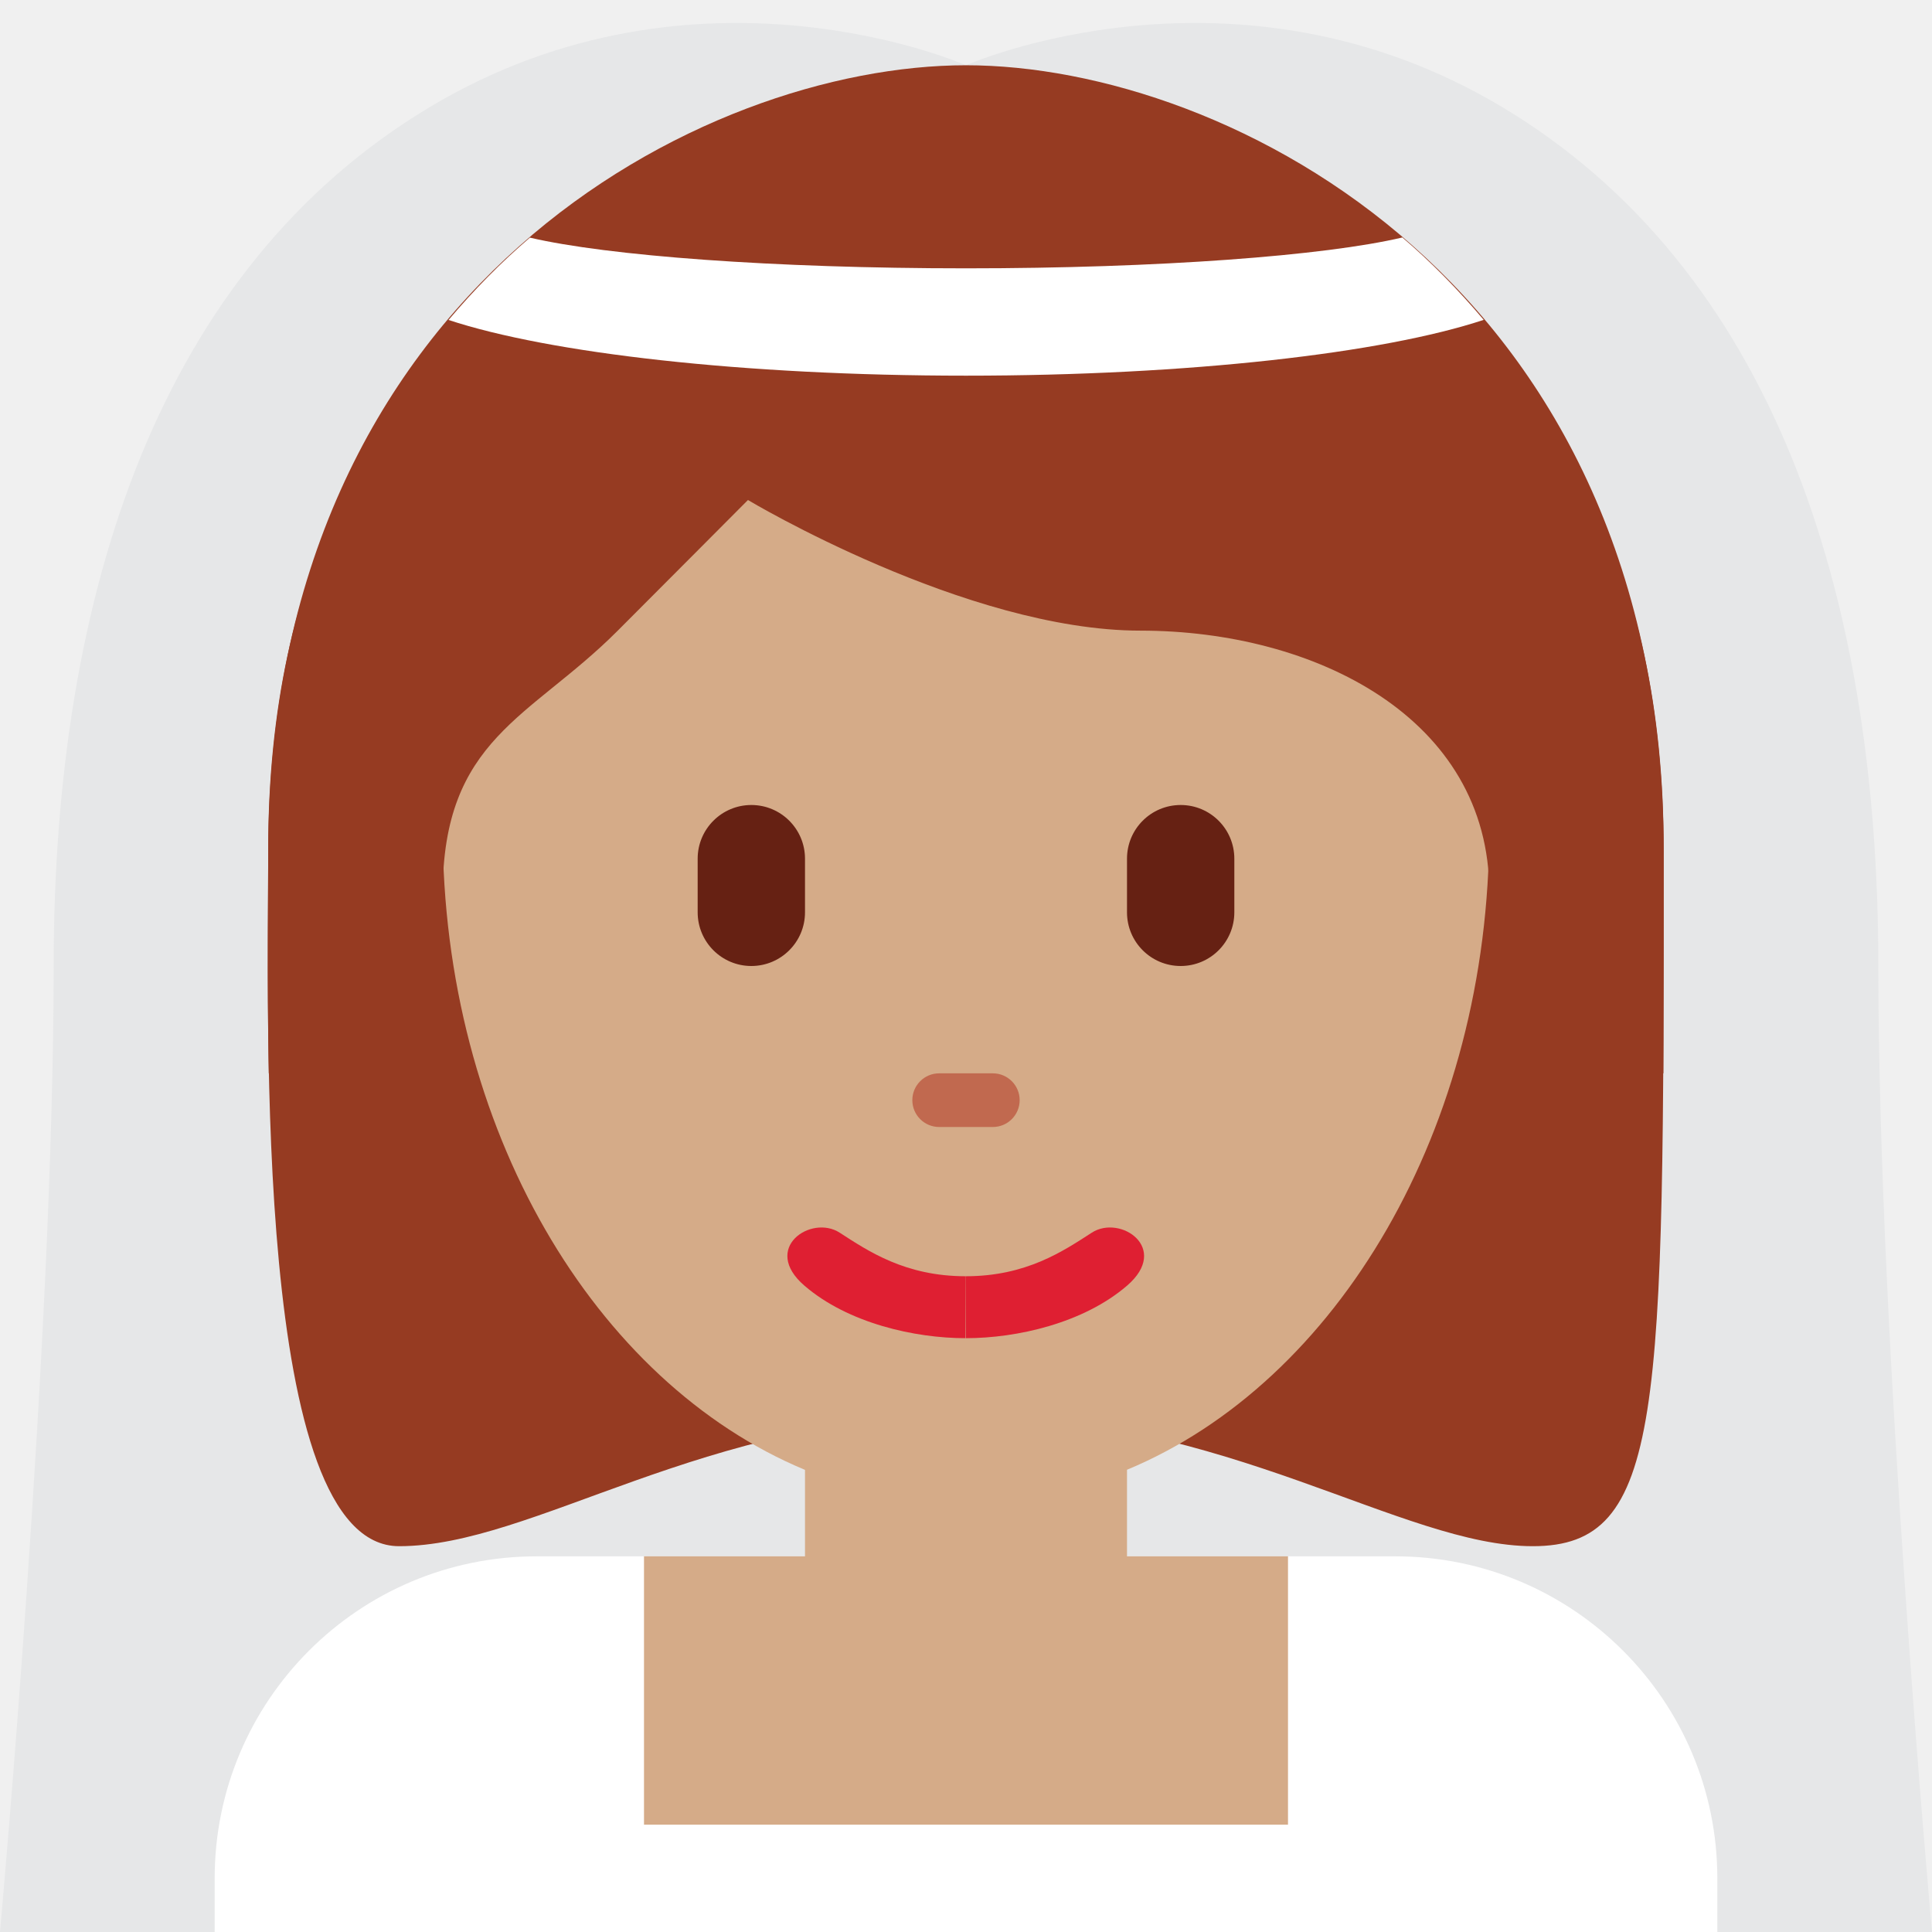
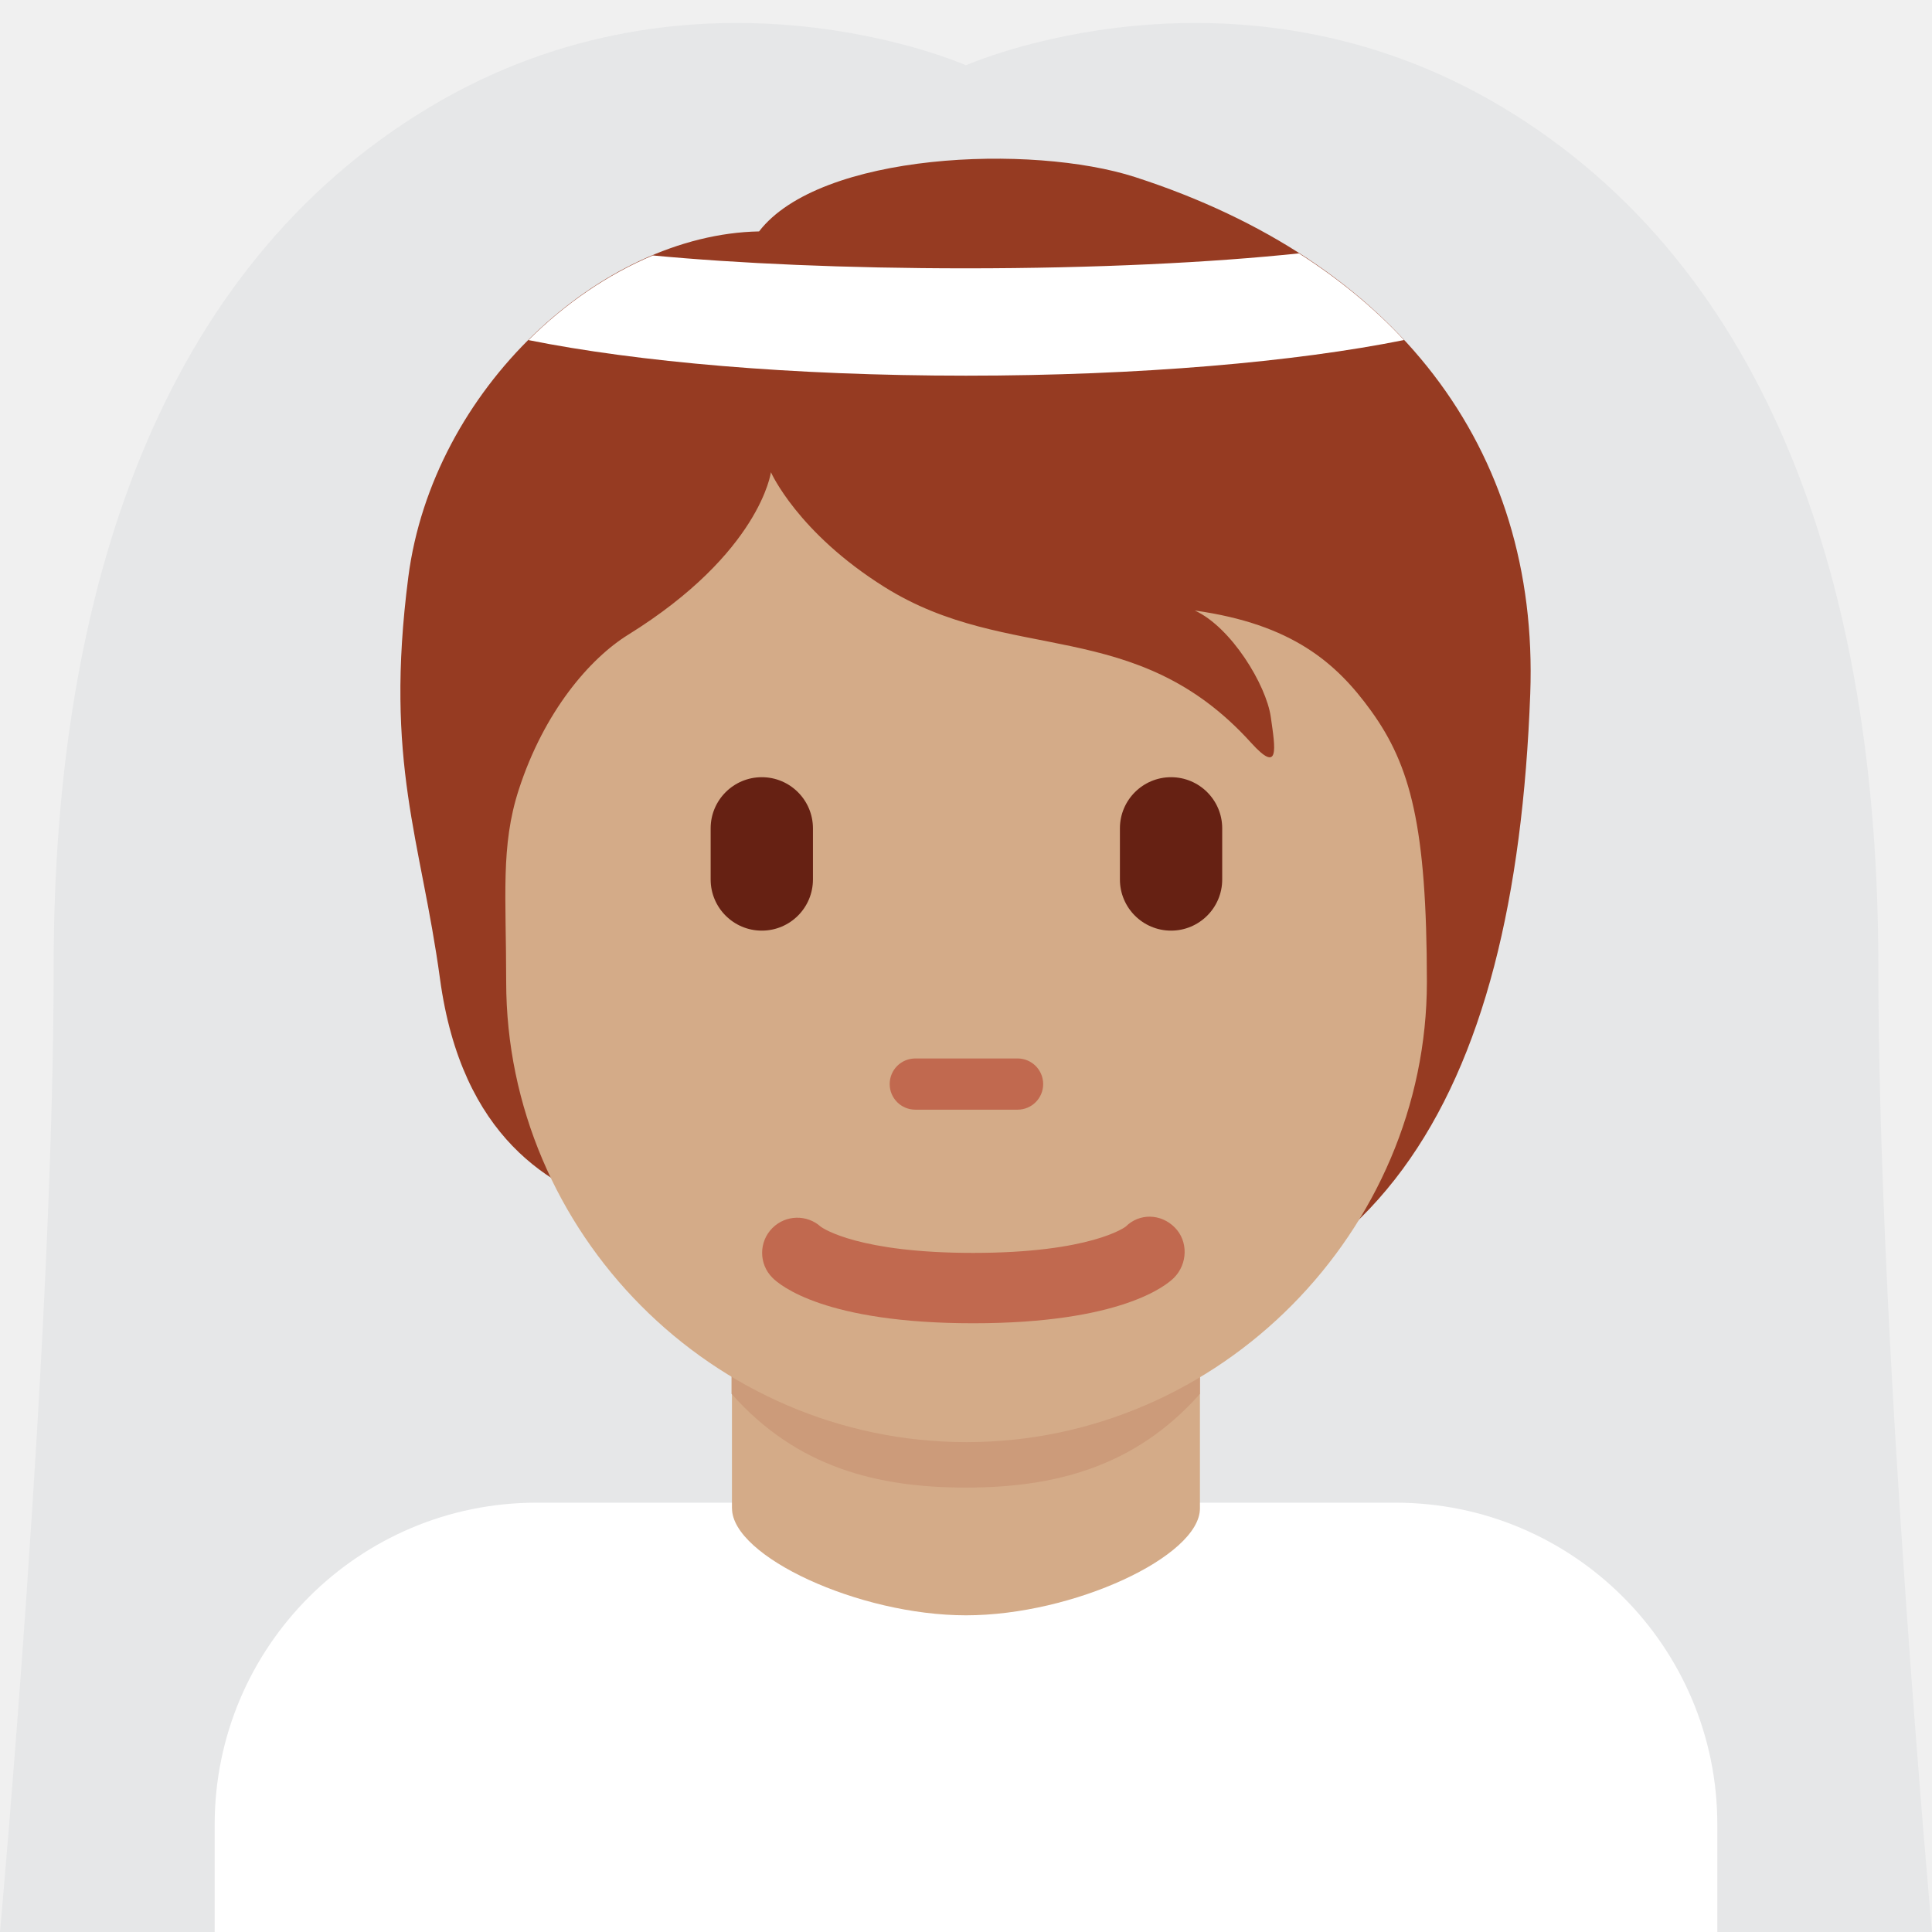
<svg xmlns="http://www.w3.org/2000/svg" viewBox="0 0 36 36">
  <path fill="#E6E7E8" d="M35 18c0-7.002-2-13-7-16s-10-.784-10-.784v.034l-.001-.034S13-1 8 2s-7 8.998-7 16c0 7.003-1 18-1 18h36s-1-10.998-1-18z" />
-   <path fill="#963B22" d="M17.999 2.809C22.875 2.809 31 5.247 31 15.81c0 10.564 0 13.001-2.438 13.001s-5.688-2.438-10.563-2.438c-4.876 0-8.056 2.438-10.563 2.438-2.716 0-2.438-9.751-2.438-13.001 0-10.563 8.125-13.001 13.001-13.001z" />
-   <path fill="#FFF" d="M32 36v-1c0-3.313-2.687-6-6-6H10c-3.313 0-6 2.687-6 6v1h28z" />
-   <path fill="#D5AB88" d="M27.75 15.455c0-6.928-4.366-12.544-9.751-12.544s-9.75 5.616-9.75 12.544c0 5.581 2.835 10.305 6.751 11.934V29h-3v5h12v-5h-3v-1.613c3.916-1.629 6.75-6.353 6.75-11.932z" />
-   <path fill="#963B22" d="M5.863 20c-.025 0-.052-.59-.052-.876 0-4.063 2.438.425 2.438-2.47s1.625-3.266 3.25-4.891c.812-.812 2.438-2.446 2.438-2.446s4.063 2.434 7.314 2.434c3.25 0 6.5 1.624 6.5 4.874s2.438-1.563 2.438 2.5c0 .289-.027.875-.047.875h.853C31 19 31 17.392 31 15.874 31 5.311 22.875 1.216 17.999 1.216c-4.876 0-13.001 4.11-13.001 14.674 0 .942-.023 2.11.01 4.11h.855z" />
-   <path fill="#662113" d="M14 18c-.552 0-1-.448-1-1v-1c0-.552.448-1 1-1s1 .448 1 1v1c0 .552-.448 1-1 1zm8 0c-.553 0-1-.448-1-1v-1c0-.552.447-1 1-1s1 .448 1 1v1c0 .552-.447 1-1 1z" />
-   <path fill="#FFF" d="M27.647 5.96c-.477-.564-.981-1.079-1.516-1.535C24.69 4.765 21.596 5 18 5c-3.591 0-6.682-.234-8.126-.572-.534.456-1.04.97-1.516 1.534C10.229 6.58 13.844 7 18 7c4.159 0 7.777-.42 9.647-1.04z" />
-   <path fill="#C1694F" d="M19 20.5c0 .276-.224.5-.5.5h-1c-.276 0-.5-.224-.5-.5s.224-.5.5-.5h1c.276 0 .5.224.5.5z" />
-   <path fill="#DF1F32" d="M17.995 23.781c1.13 0 1.817-.469 2.349-.812.531-.344 1.469.289.656.988-.812.699-2.053.978-3.001.978l-.004-1.154z" />
-   <path fill="#DF1F32" d="M17.995 23.781c-1.13 0-1.817-.469-2.349-.812-.531-.344-1.469.289-.656.988.812.699 2.053.978 3.001.978l.004-1.154z" />
+   <path fill="#FFF" d="M26 28H10c-3.313 0-6 2.686-6 6v2h28v-2c0-3.314-2.685-6-6-6z" />
+   <path fill="#D4AB88" d="M13.64 28.106c0 .894 2.36 1.993 4.36 1.993s4.359-1.099 4.359-1.992V24.29h-8.72v3.816z" />
+   <path fill="#CC9B7A" d="M13.632 25.973c1.216 1.374 2.724 1.746 4.364 1.746 1.639 0 3.146-.373 4.363-1.746v-3.491h-8.728v3.491z" />
+   <path fill="#963B22" d="M21.152 3.3c-1.925-.623-5.876-.46-7.008 1.012-2.944.057-6.083 2.932-6.536 6.443-.448 3.475.235 4.874.591 7.486.403 2.96 2.067 3.907 3.397 4.303 1.914 2.529 3.949 2.421 7.366 2.421 6.672 0 9.271-4.458 9.552-12.04.169-4.585-2.522-8.059-7.362-9.625z" />
+   <path fill="#D4AB88" d="M25.547 13.244c-.646-.894-1.472-1.614-3.284-1.868.68.311 1.331 1.387 1.416 1.982.085.595.17 1.076-.368.481-2.155-2.382-4.502-1.444-6.827-2.899-1.624-1.016-2.119-2.141-2.119-2.141s-.198 1.5-2.661 3.029c-.714.443-1.566 1.43-2.038 2.888-.34 1.048-.234 1.982-.234 3.578 0 4.66 3.841 8.578 8.578 8.578s8.578-3.953 8.578-8.578c-.002-2.899-.305-4.031-1.041-5.05z" />
+   <path fill="#C1694F" d="M18.134 24.657c-2.754 0-3.6-.705-3.741-.848-.256-.256-.256-.671 0-.927.248-.248.646-.255.902-.023.052.037.721.487 2.839.487 2.2 0 2.836-.485 2.842-.49.256-.255.657-.243.913.015.256.256.242.683-.014.939-.142.142-.987.847-3.741.847m.827-3.98h-1.906c-.263 0-.477-.213-.477-.477s.213-.477.477-.477h1.906c.263 0 .477.213.477.477s-.213.477-.477.477z" />
+   <path fill="#662113" d="M14.195 17.341c-.526 0-.953-.427-.953-.953v-.953c0-.526.427-.953.953-.953s.953.427.953.953v.953c0 .526-.426.953-.953.953zm7.626 0c-.526 0-.953-.427-.953-.953v-.953c0-.526.427-.953.953-.953s.953.427.953.953v.953c0 .526-.427.953-.953.953z" />
+   <path fill="#FFF" d="M9.847 6.337C11.86 6.742 14.759 7 18 7c3.245 0 6.148-.258 8.162-.664-.559-.601-1.215-1.141-1.958-1.615C22.59 4.892 20.415 5 18 5c-2.23 0-4.266-.091-5.836-.24-.834.35-1.628.891-2.317 1.577z" />
</svg>
